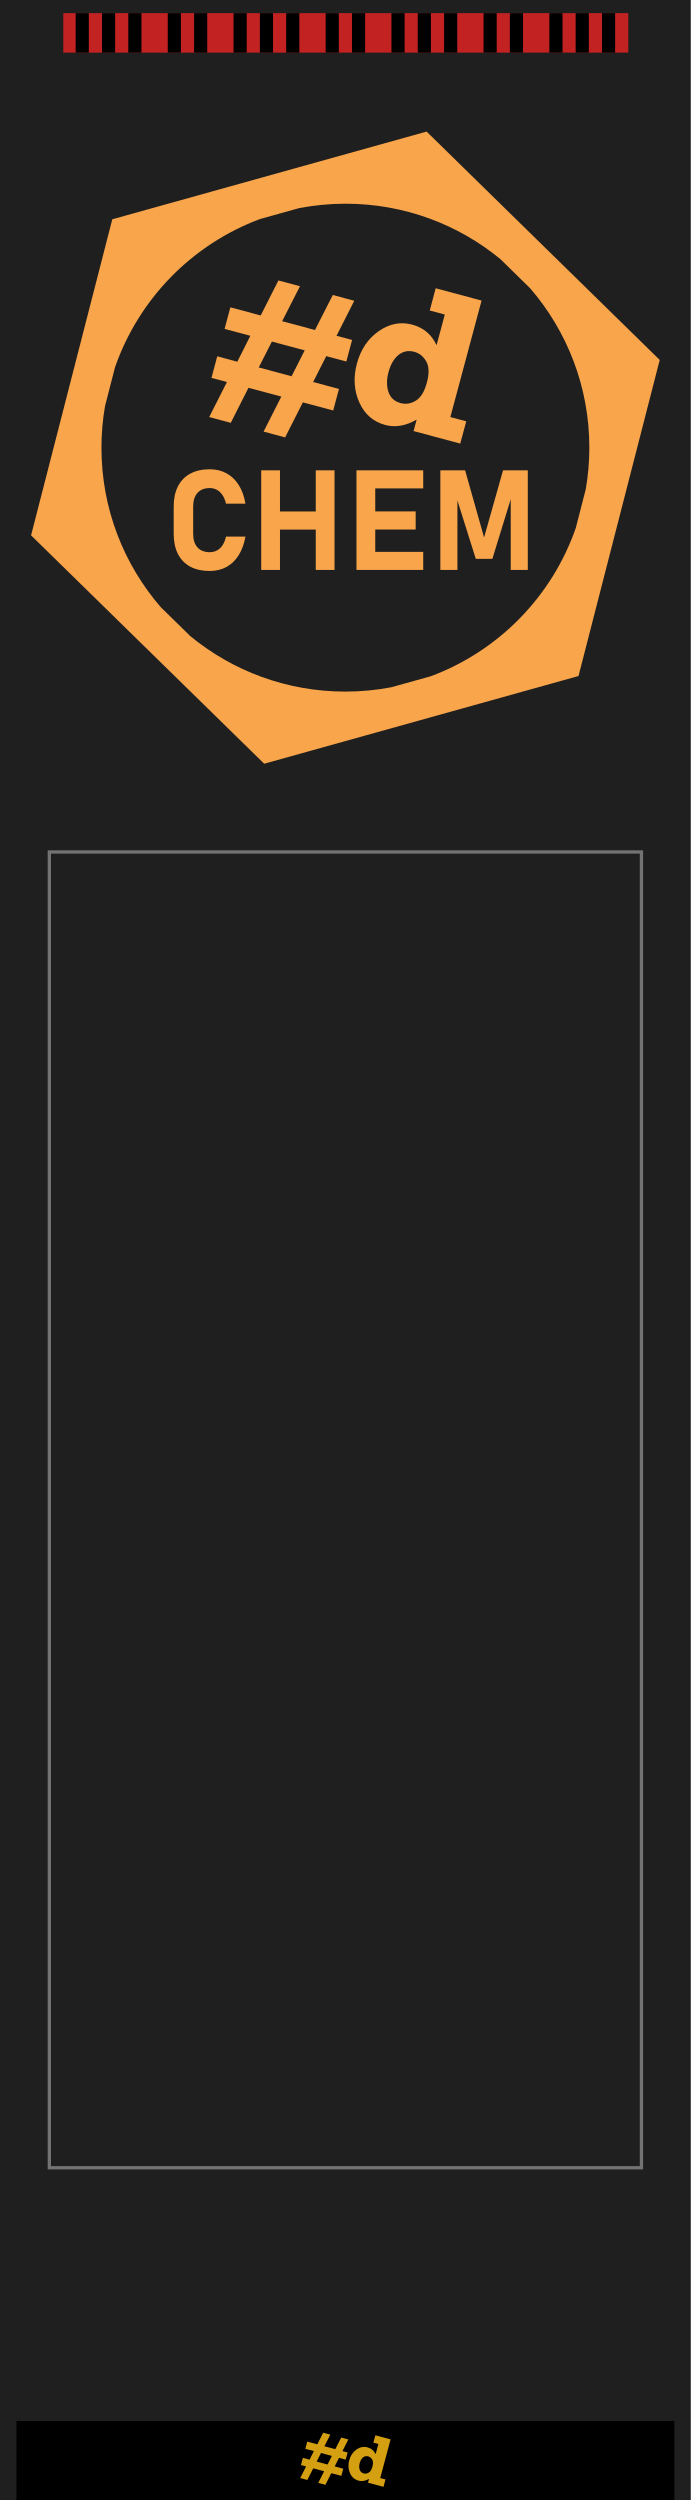
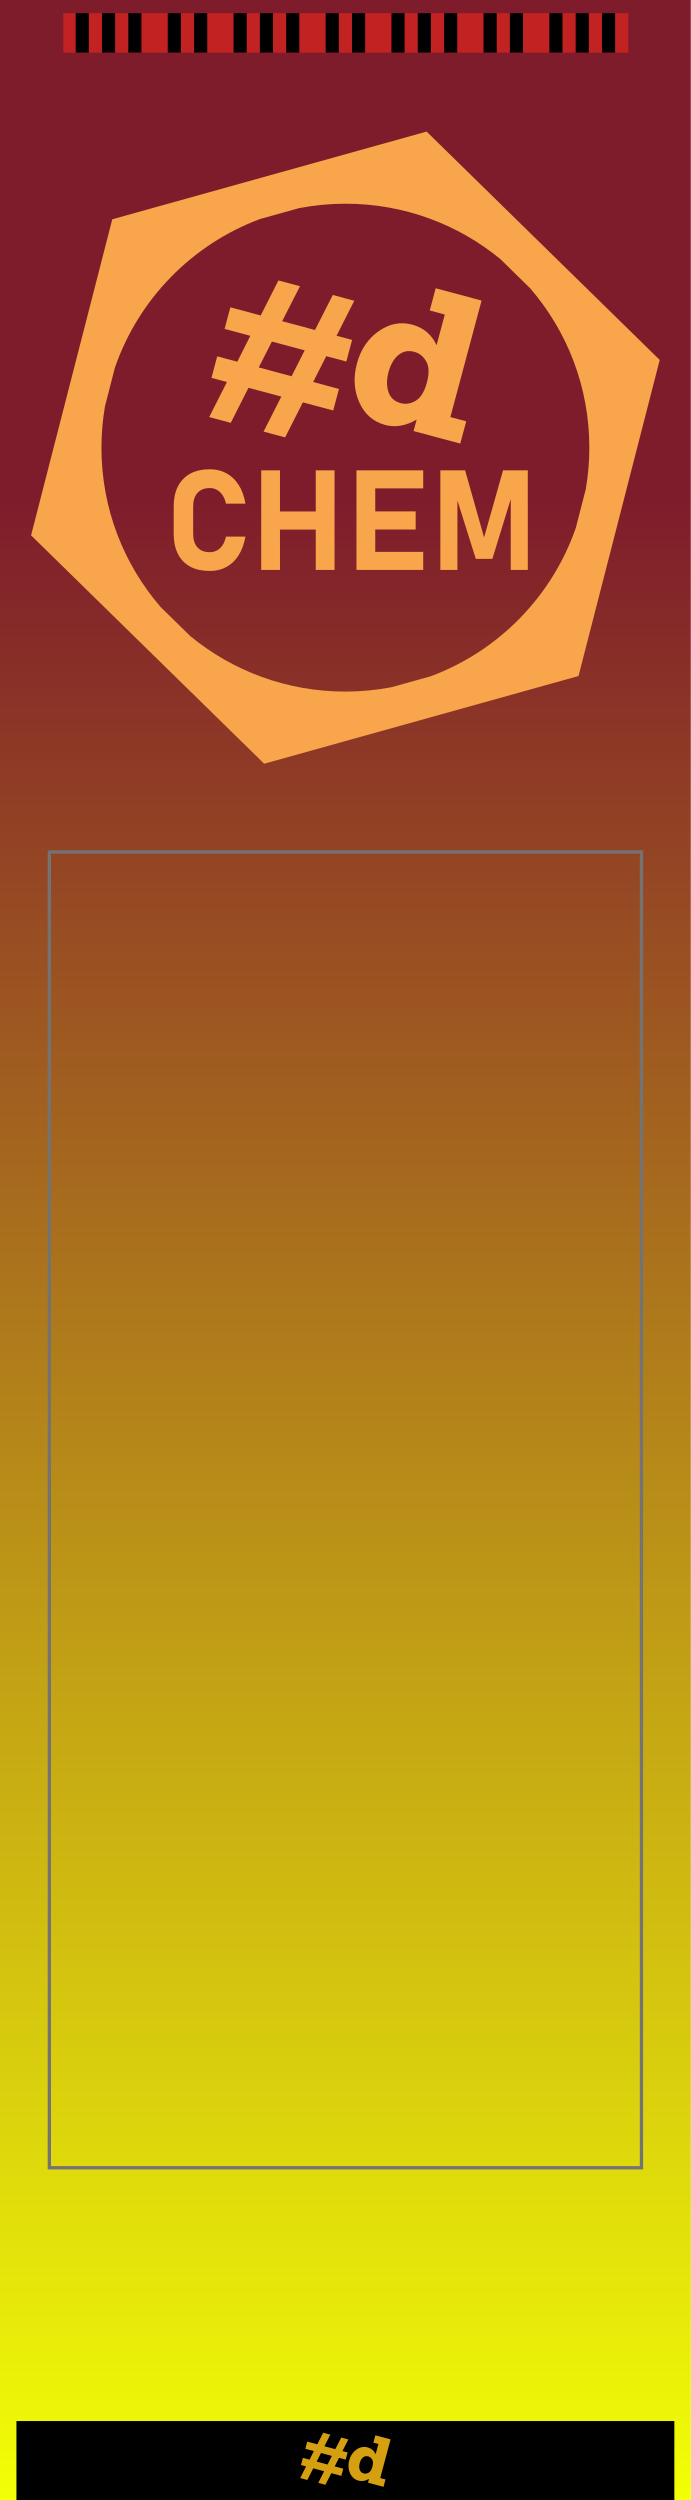
<svg xmlns="http://www.w3.org/2000/svg" width="105" height="380" viewBox="0 0 105 380">
+   <defs>
+     <linearGradient id="gpanel" x1="0" y1="0" x2="0" y2="380" gradientUnits="userSpaceOnUse">
+       <stop offset=".2" stop-color="#7f1c2b" />
+       <stop offset="1" stop-color="#f2ff05" />
+     </linearGradient>
+   </defs>
  <g>
-     <rect id="panel" fill="#1f1f1f" x="0" y="0" width="105" height="380" />
+     <rect id="panel" fill="url(#gpanel)" x="0" y="0" width="105" height="380" />
    <rect fill="#000000" id="foot" width="100" height="18" x="2.5" y="368" />
    <g aria-label="#d (pachde logo)" id="g2" transform="translate(45.2065,366.2309)" style="fill:#d4a011;fill-opacity:1">
      <path id="lpach" fill="#d4a011" d="M 3.023,5.309 3.916,3.543 5.003,3.834 4.104,5.599 5.759,6.042 6.658,4.277 7.74,4.567 6.846,6.334 7.631,6.544 7.34,7.631 6.328,7.36 5.666,8.665 6.969,9.014 6.678,10.1 5.148,9.691 4.255,11.457 3.168,11.166 4.062,9.4 2.407,8.956 1.513,10.723 0.426,10.431 1.32,8.665 0.54,8.456 0.831,7.369 1.843,7.64 2.5,6.334 1.202,5.986 1.493,4.899 Z M 5.242,7.068 3.587,6.625 2.924,7.93 4.58,8.374 Z" />
      <path id="lde" fill="#d4a011" d="m 13.387,10.647 -0.301,1.122 -2.354,-0.631 0.155,-0.579 Q 10.064,11.035 9.304,10.831 8.394,10.587 7.993,9.687 7.593,8.787 7.874,7.736 8.16,6.669 8.969,6.104 9.78,5.534 10.665,5.771 11.516,6 11.892,6.807 l 0.414,-1.545 -0.759,-0.204 0.3,-1.121 2.314,0.62 -1.574,5.876 z M 11.402,8.697 Q 11.589,7.998 11.367,7.62 11.15,7.244 10.767,7.141 10.31,7.019 9.962,7.308 9.621,7.595 9.466,8.173 9.32,8.721 9.465,9.165 q 0.147,0.438 0.615,0.564 0.387,0.104 0.76,-0.12 0.379,-0.227 0.562,-0.912 z" />
    </g>
    <g id="g2-5" transform="translate(-25.02734,12.5)">
      <path id="pach" fill="#f9a54b" stroke-width="3.014" d="m 64.655,35.451 2.692,-5.323 3.277,0.877 -2.71,5.32 4.989,1.335 2.71,-5.32 3.262,0.874 -2.695,5.326 2.366,0.633 -0.877,3.277 -3.051,-0.817 -1.996,3.934 3.928,1.052 -0.877,3.274 -4.612,-1.233 -2.692,5.323 -3.277,-0.877 2.695,-5.323 -4.989,-1.338 -2.695,5.326 -3.277,-0.88 2.695,-5.323 -2.351,-0.63 0.877,-3.277 3.051,0.817 1.98,-3.937 -3.913,-1.049 0.877,-3.277 z m 6.689,5.302 -4.989,-1.335 -1.999,3.934 4.992,1.338 z" />
      <path id="de" d="m 95.895,51.542 -0.907,3.382 -7.096,-1.902 0.467,-1.745 q -2.481,1.435 -4.772,0.82 -2.743,-0.736 -3.952,-3.448 -1.206,-2.713 -0.359,-5.881 0.862,-3.216 3.301,-4.919 2.445,-1.718 5.112,-1.004 2.565,0.69 3.699,3.123 l 1.248,-4.657 -2.288,-0.615 0.904,-3.379 6.975,1.869 -4.745,17.712 z m -5.984,-5.878 q 0.564,-2.107 -0.106,-3.246 -0.654,-1.133 -1.809,-1.444 -1.378,-0.368 -2.427,0.503 -1.028,0.865 -1.495,2.607 -0.44,1.652 -0.003,2.99 0.443,1.32 1.854,1.7 1.167,0.313 2.291,-0.362 1.142,-0.684 1.694,-2.749 z" fill="#f9a54b" stroke-width="3.014" />
      <path id="hexoid" fill="#f9a54b" stroke-width="1.361" d="M 89.871,7.5 42.094,20.832 29.75,68.875 65.184,103.586 112.961,90.256 125.305,42.213 Z M 77.527,18.463 c 8.961,0 17.171,3.163 23.574,8.436 l 4.492,4.402 c 5.614,6.497 9.014,14.963 9.014,24.242 0,2.154 -0.192,4.262 -0.543,6.314 l -1.51,5.877 C 108.939,78.153 100.821,86.445 90.512,90.289 l -5.969,1.666 c -2.272,0.434 -4.616,0.668 -7.016,0.668 -8.963,0 -17.174,-3.164 -23.578,-8.439 l -4.488,-4.396 c -5.614,-6.497 -9.014,-14.964 -9.014,-24.244 0,-2.154 0.192,-4.262 0.543,-6.314 l 1.51,-5.873 C 46.118,32.929 54.243,24.63 64.562,20.789 l 5.922,-1.652 c 2.28,-0.437 4.633,-0.674 7.043,-0.674 z" />
      <path id="CHEM" fill="#f9a54b" d="m 56.909,58.831 c -1.16,0 -2.149,0.222 -2.969,0.666 -0.812,0.444 -1.435,1.087 -1.865,1.928 -0.431,0.84 -0.646,1.861 -0.646,3.062 v 4.156 c 0,1.194 0.216,2.215 0.646,3.062 0.431,0.84 1.053,1.481 1.865,1.926 0.819,0.438 1.809,0.656 2.969,0.656 0.958,0 1.808,-0.204 2.551,-0.613 0.743,-0.41 1.358,-1.003 1.844,-1.781 0.493,-0.785 0.837,-1.73 1.031,-2.834 h -2.957 c -0.16,0.757 -0.456,1.343 -0.887,1.76 -0.431,0.41 -0.957,0.615 -1.582,0.615 -0.799,0 -1.421,-0.242 -1.865,-0.729 -0.437,-0.486 -0.656,-1.174 -0.656,-2.062 v -4.156 c 0,-0.889 0.219,-1.576 0.656,-2.062 0.444,-0.493 1.067,-0.74 1.865,-0.74 0.41,0 0.777,0.094 1.104,0.281 0.333,0.188 0.615,0.458 0.844,0.812 0.236,0.347 0.41,0.774 0.521,1.281 h 2.957 c -0.188,-1.111 -0.526,-2.056 -1.02,-2.834 -0.486,-0.778 -1.105,-1.372 -1.855,-1.781 -0.743,-0.41 -1.592,-0.613 -2.551,-0.613 z m 7.822,0.156 V 74.131 h 2.854 v -6.135 h 5.438 v 6.135 h 2.855 V 58.987 h -2.855 v 6.26 h -5.438 v -6.26 z m 14.479,0 V 74.131 h 10.146 v -2.75 h -7.291 v -3.395 h 6.145 v -2.75 h -6.145 v -3.5 h 7.291 v -2.75 z m 12.75,0 V 74.131 h 2.594 V 63.575 l 2.793,8.869 h 2.52 l 2.793,-9.07 V 74.131 h 2.594 V 58.987 h -3.762 L 98.607,69.194 95.722,58.987 Z" />
    </g>
    <rect id="--ctl-frame" fill="none" stroke="#737373" stroke-width="0.5" x="7.5" y="129.5" width="90" height="200" />
    <g id="fingerboard" transform="translate(-30,-140)">
      <rect fill="#c32222" stroke-width="1.222" width="85.88" height="6" x="39.62" y="142" />
      <rect fill="#000000" stroke-width="1.171" width="2" height="6" x="41.5" y="142" />
      <rect fill="#000000" stroke-width="1.171" width="2" height="6" x="45.5" y="142" />
      <rect fill="#000000" stroke-width="1.171" width="2" height="6" x="49.5" y="142" />
      <rect fill="#000000" stroke-width="1.171" width="2" height="6" x="55.5" y="142" />
      <rect fill="#000000" stroke-width="1.171" width="2" height="6" x="59.5" y="142" />
      <rect fill="#000000" stroke-width="1.171" width="2" height="6" x="65.5" y="142" />
      <rect fill="#000000" stroke-width="1.171" width="2" height="6" x="69.5" y="142" />
      <rect fill="#000000" stroke-width="1.171" width="2" height="6" x="73.5" y="142" />
      <rect fill="#000000" stroke-width="1.171" width="2" height="6" x="79.5" y="142" />
      <rect fill="#000000" stroke-width="1.171" width="2" height="6" x="83.5" y="142" />
      <rect fill="#000000" stroke-width="1.171" width="2" height="6" x="89.5" y="142" />
      <rect fill="#000000" stroke-width="1.171" width="2" height="6" x="93.5" y="142" />
      <rect fill="#000000" stroke-width="1.171" width="2" height="6" x="97.5" y="142" />
      <rect fill="#000000" stroke-width="1.171" width="2" height="6" x="103.5" y="142" />
      <rect fill="#000000" stroke-width="1.171" width="2" height="6" x="107.5" y="142" />
      <rect fill="#000000" stroke-width="1.171" width="2" height="6" x="113.5" y="142" />
      <rect fill="#000000" stroke-width="1.171" width="2" height="6" x="117.5" y="142" />
      <rect fill="#000000" stroke-width="1.171" width="2" height="6" x="121.5" y="142" />
    </g>
  </g>
</svg>
